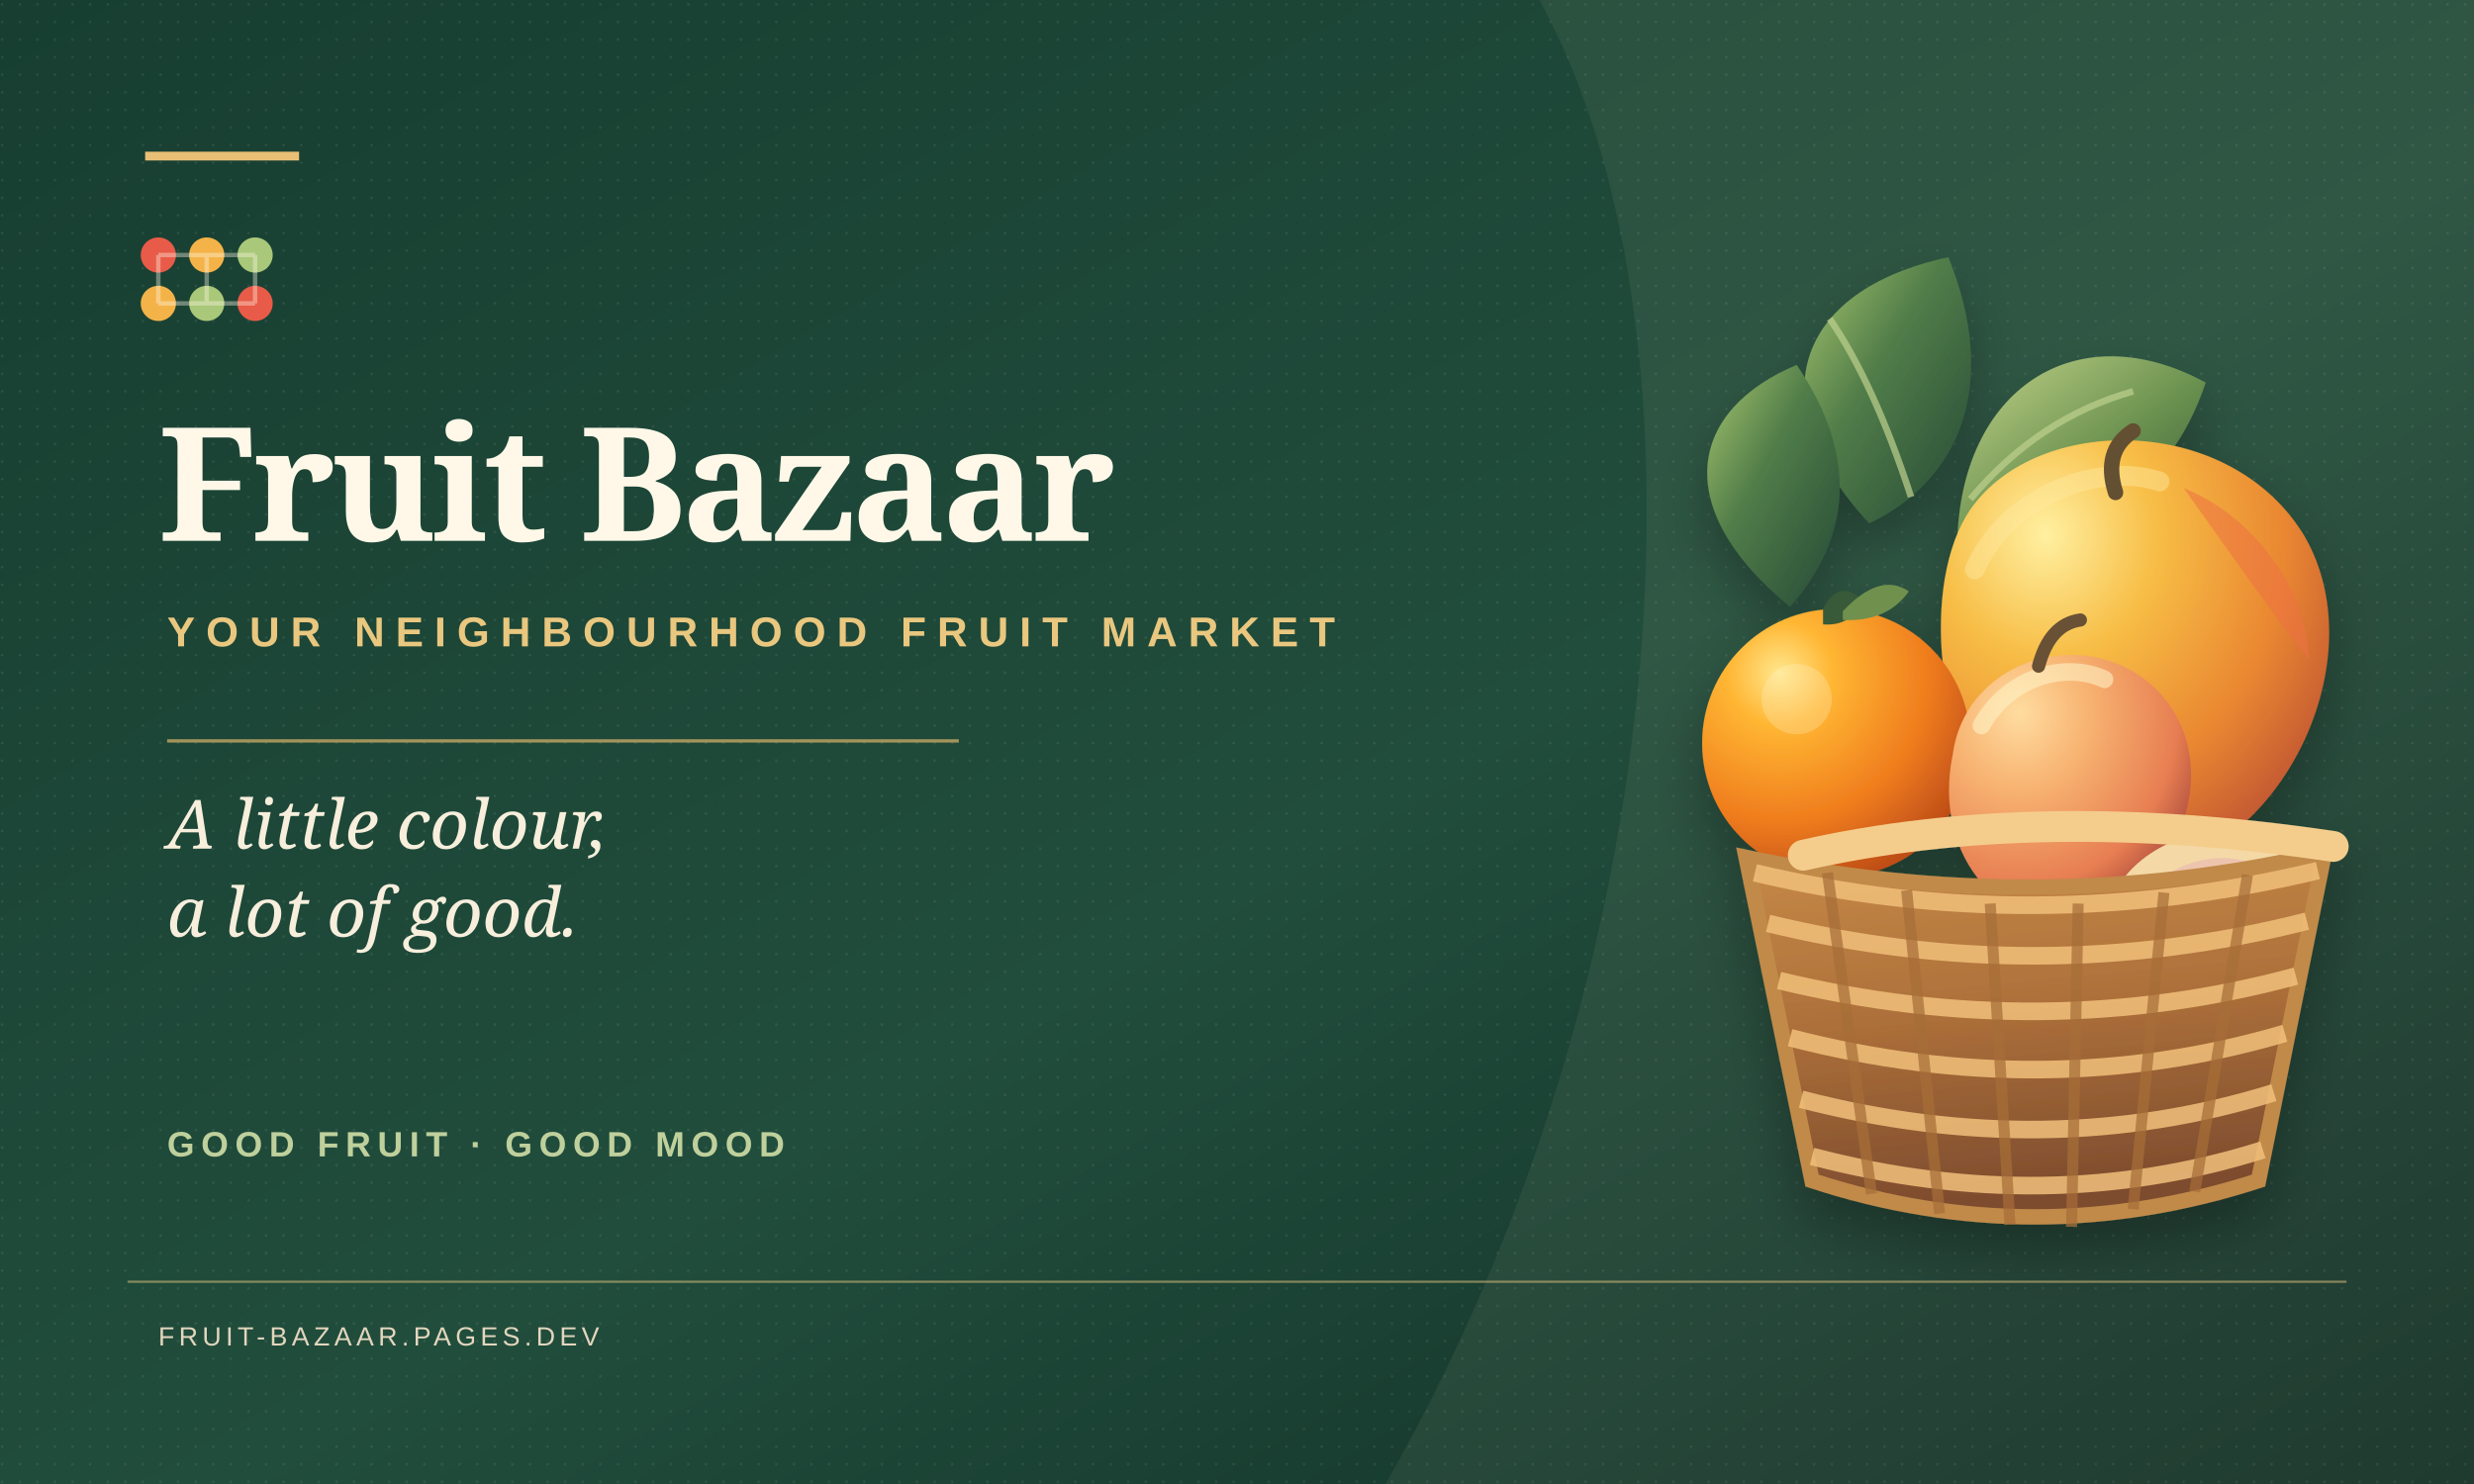
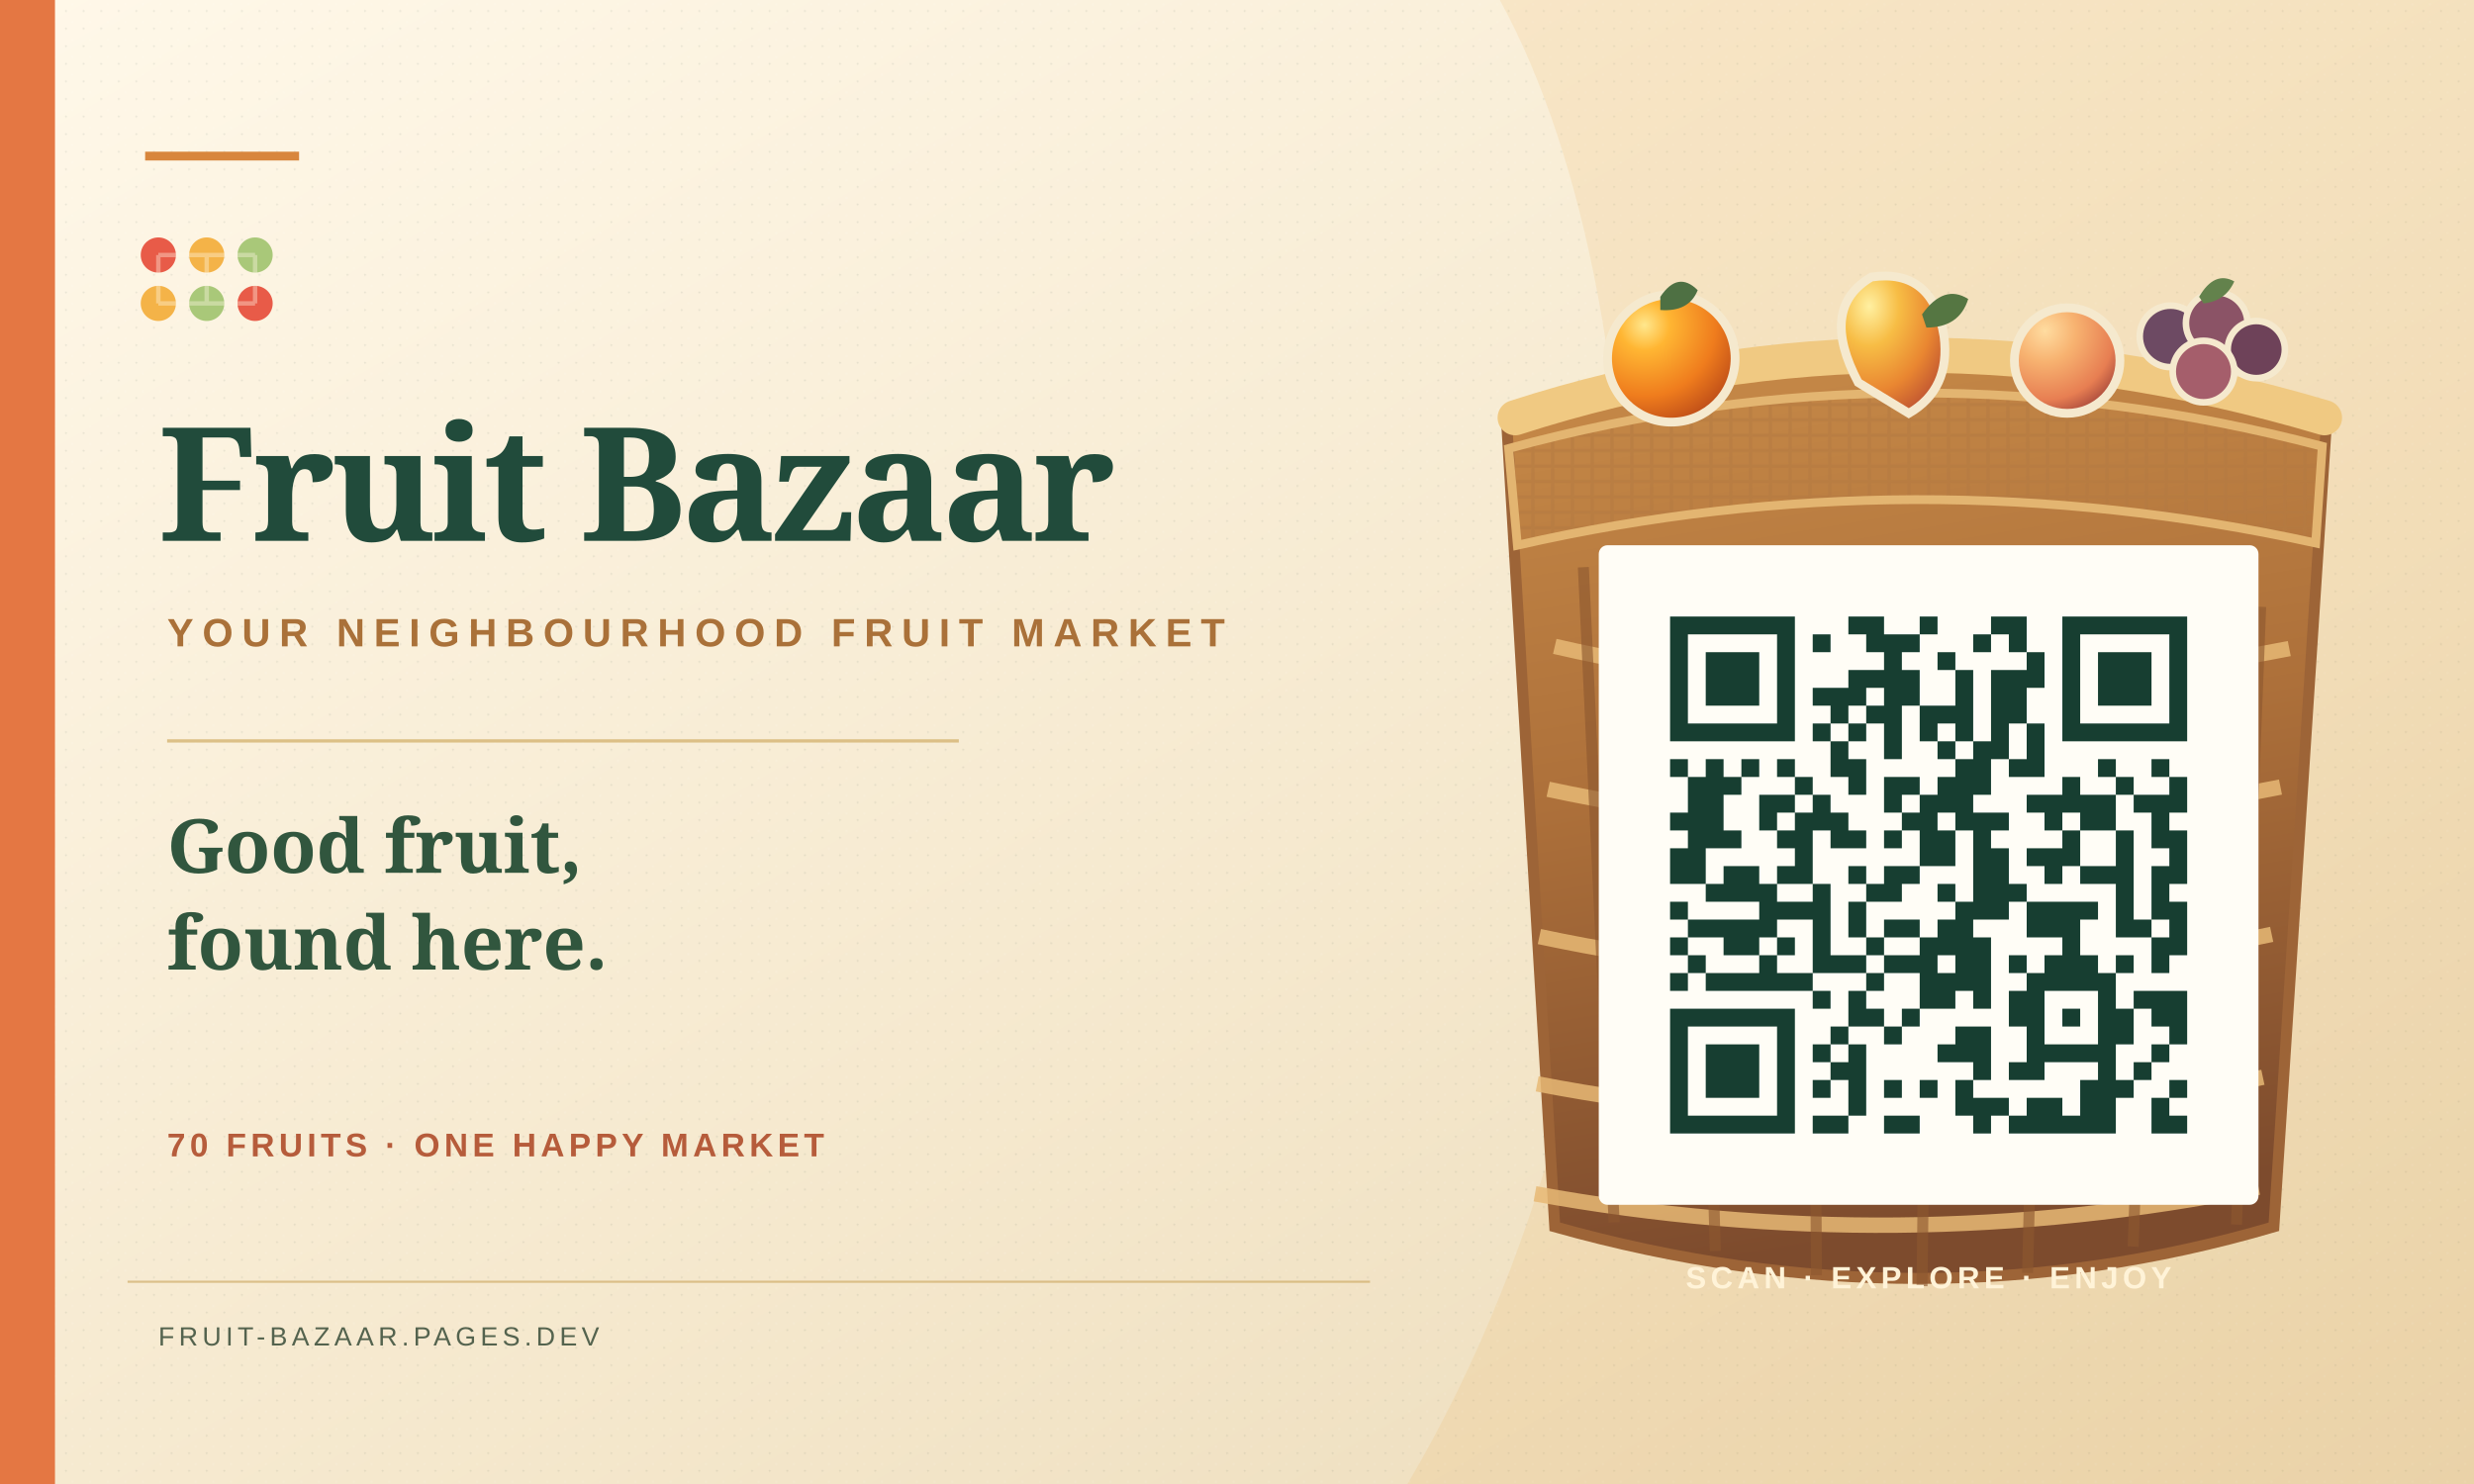
<svg xmlns="http://www.w3.org/2000/svg" width="3.75in" height="2.25in" viewBox="0 0 1125 675">
  <defs>
    <linearGradient id="bg" x2="1" y2="1">
-       <stop stop-color="#173e31" />
-       <stop offset=".55" stop-color="#214d3c" />
-       <stop offset="1" stop-color="#102e26" />
+       <stop stop-color="#fff8e9" />
+       <stop offset=".58" stop-color="#f5e8cd" />
+       <stop offset="1" stop-color="#ead9b7" />
    </linearGradient>
    <linearGradient id="cream" x2="0" y2="1">
      <stop stop-color="#fffdf5" />
      <stop offset="1" stop-color="#f4edda" />
    </linearGradient>
    <radialGradient id="mango" cx=".27" cy=".22" r=".9">
      <stop stop-color="#fff0a1" />
      <stop offset=".32" stop-color="#f7bd45" />
      <stop offset=".69" stop-color="#e98631" />
      <stop offset="1" stop-color="#bb4f31" />
    </radialGradient>
    <radialGradient id="orange" cx=".29" cy=".24" r=".82">
      <stop stop-color="#ffe78d" />
      <stop offset=".24" stop-color="#ffb633" />
      <stop offset=".68" stop-color="#ef7c1d" />
      <stop offset="1" stop-color="#be4d18" />
    </radialGradient>
    <radialGradient id="guava" cx=".29" cy=".22" r=".84">
      <stop stop-color="#ffdca0" />
      <stop offset=".35" stop-color="#f7b270" />
      <stop offset=".78" stop-color="#e77e52" />
      <stop offset="1" stop-color="#a94a3c" />
    </radialGradient>
    <linearGradient id="leaf" x1="0" y1="0" x2="1" y2="1">
      <stop stop-color="#a7c66e" />
      <stop offset=".42" stop-color="#517d49" />
      <stop offset="1" stop-color="#244936" />
    </linearGradient>
    <linearGradient id="leaf2" x1="0" y1="0" x2="1" y2="1">
      <stop stop-color="#c5d58a" />
      <stop offset=".55" stop-color="#6a914f" />
      <stop offset="1" stop-color="#34563a" />
    </linearGradient>
    <linearGradient id="basket" x1="0" y1="0" x2=".15" y2="1">
      <stop stop-color="#c78a48" />
      <stop offset=".48" stop-color="#ad703a" />
      <stop offset="1" stop-color="#7d4b2d" />
    </linearGradient>
    <filter id="shadow" x="-.2" y="-.2" width="1.5" height="1.6">
      <feGaussianBlur in="SourceAlpha" stdDeviation="12" />
      <feOffset dy="12" />
      <feComponentTransfer>
        <feFuncA type="linear" slope=".28" />
      </feComponentTransfer>
      <feMerge>
        <feMergeNode />
        <feMergeNode in="SourceGraphic" />
      </feMerge>
    </filter>
    <pattern id="grain" width="8" height="8" patternUnits="userSpaceOnUse">
      <circle cx="1" cy="2" r=".6" fill="#fff" opacity=".08" />
      <circle cx="6" cy="5" r=".45" fill="#132e25" opacity=".08" />
    </pattern>
    <pattern id="basketweave" width="18" height="14" patternUnits="userSpaceOnUse">
      <path d="M0 2h18M0 9h18M4 0v14M13 0v14" stroke="#b57a42" stroke-width="1.5" opacity=".55" />
    </pattern>
  </defs>
  <rect width="1125" height="675" fill="url(#bg)" />
  <rect width="1125" height="675" fill="url(#grain)" />
-   <path d="M700 0 C780 145 765 440 630 675 H1125 V0Z" fill="#ecdbb8" opacity=".07" />
-   <path d="M66 71h70" stroke="#e8bf75" stroke-width="4" />
+   <path d="M682 0 C760 142 770 455 640 675 H1125 V0Z" fill="#e8a849" opacity=".14" />
+   <path d="M0 0H25V675H0Z" fill="#e47743" />
+   <path d="M66 71h70" stroke="#d8863d" stroke-width="4" />
  <g transform="translate(72 116)">
    <circle cx="0" cy="0" r="8" fill="#e85b48" />
    <circle cx="22" cy="0" r="8" fill="#f4b348" />
    <circle cx="44" cy="0" r="8" fill="#a9c879" />
    <circle cx="0" cy="22" r="8" fill="#f4b348" />
    <circle cx="22" cy="22" r="8" fill="#a9c879" />
    <circle cx="44" cy="22" r="8" fill="#e85b48" />
    <path d="M0 0h44M0 22h44M0 0v22M22 0v22M44 0v22" fill="none" stroke="#fff7e6" stroke-width="2" opacity=".38" />
  </g>
-   <text x="72" y="246" font-family="Georgia,serif" font-size="72" font-weight="700" fill="#fff8e8" letter-spacing="-2">Fruit Bazaar</text>
-   <text x="76" y="294" font-family="Arial,sans-serif" font-size="19" font-weight="700" fill="#e9c77f" letter-spacing="5">YOUR NEIGHBOURHOOD FRUIT MARKET</text>
-   <path d="M76 337h360" stroke="#dcb46b" stroke-width="1.5" opacity=".7" />
-   <text x="76" y="386" font-family="Georgia,serif" font-size="31" font-style="italic" fill="#f7eedc">A little colour,</text>
-   <text x="76" y="426" font-family="Georgia,serif" font-size="31" font-style="italic" fill="#f7eedc">a lot of good.</text>
-   <text x="76" y="526" font-family="Arial,sans-serif" font-size="16" font-weight="700" fill="#bfd09c" letter-spacing="3">GOOD FRUIT · GOOD MOOD</text>
-   <g filter="url(#shadow)">
-     <path d="M850 238 C799 183 816 132 886 117 C909 174 892 218 850 238Z" fill="url(#leaf)" />
-     <path d="M890 248 C891 177 944 142 1003 174 C986 225 944 250 890 248Z" fill="url(#leaf2)" />
-     <path d="M814 276 C758 230 769 186 817 166 C845 207 842 244 814 276Z" fill="url(#leaf)" />
-     <path d="M869 226 Q852 174 832 145 M896 227 Q927 190 970 178" fill="none" stroke="#bdd08d" stroke-width="3" opacity=".7" />
-     <path d="M898 229 C930 188 1015 189 1048 244 C1079 298 1041 379 986 394 C935 409 887 349 883 297 C881 270 886 244 898 229Z" fill="url(#mango)" />
-     <path d="M898 259 C913 225 955 210 982 219" fill="none" stroke="#ffe9a0" stroke-width="9" stroke-linecap="round" opacity=".45" />
-     <path d="M993 222 C1025 235 1049 268 1050 300 C1034 280 1020 260 993 222Z" fill="#ec7142" opacity=".55" />
-     <path d="M962 224 Q956 205 970 196" fill="none" stroke="#645030" stroke-width="7" stroke-linecap="round" />
-     <circle cx="835" cy="338" r="61" fill="url(#orange)" />
-     <circle cx="817" cy="318" r="16" fill="#fff4d2" opacity=".26" />
-     <path d="M829 277 Q836 263 847 273 Q842 285 829 284Z" fill="#385a38" />
-     <path d="M838 278 Q855 260 868 269 Q858 283 838 282Z" fill="#6f914d" />
-     <path d="M888 343 C894 299 950 283 981 314 C1013 347 991 404 951 416 C913 428 878 391 888 343Z" fill="url(#guava)" />
-     <path d="M901 330 C914 307 940 301 957 309" fill="none" stroke="#fff5cb" stroke-width="8" stroke-linecap="round" opacity=".55" />
-     <path d="M927 303 Q932 284 946 282" fill="none" stroke="#685136" stroke-width="6" stroke-linecap="round" />
-     <ellipse cx="1005" cy="416" rx="48" ry="37" transform="rotate(-16 1005 416)" fill="#f4d9a6" />
-     <ellipse cx="1005" cy="416" rx="34" ry="25" transform="rotate(-16 1005 416)" fill="#edc5ae" />
-     <g fill="#8d6b51">
-       <circle cx="991" cy="410" r="2.5" />
-       <circle cx="1004" cy="401" r="2.5" />
-       <circle cx="1017" cy="408" r="2.5" />
-       <circle cx="1020" cy="420" r="2.5" />
-       <circle cx="1007" cy="429" r="2.5" />
-       <circle cx="993" cy="424" r="2.5" />
-     </g>
-     <path d="M794 390 Q928 418 1057 388 L1027 537 Q925 570 824 537Z" fill="url(#basket)" stroke="#c18a49" stroke-width="7" />
-     <path d="M798 397 Q924 427 1054 396 M804 420 Q927 450 1049 419 M809 446 Q929 475 1044 444 M814 472 Q930 502 1039 470 M819 500 Q931 529 1034 497 M824 526 Q931 554 1029 523" fill="none" stroke="#f1c07a" stroke-width="8" opacity=".85" />
-     <path d="M831 397 L851 543 M867 405 L882 552 M905 411 L914 557 M945 411 L942 558 M984 406 L970 550 M1022 398 L998 542" fill="none" stroke="#a66d38" stroke-width="5" opacity=".72" />
-     <path d="M820 389 Q926 365 1061 385" fill="none" stroke="#f4cd8d" stroke-width="14" stroke-linecap="round" />
+   <text x="72" y="246" font-family="Georgia,serif" font-size="72" font-weight="700" fill="#214b3b" letter-spacing="-2">Fruit Bazaar</text>
+   <text x="76" y="294" font-family="Arial,sans-serif" font-size="18" font-weight="700" fill="#aa7139" letter-spacing="4">YOUR NEIGHBOURHOOD FRUIT MARKET</text>
+   <path d="M76 337h360" stroke="#d7b778" stroke-width="1.5" opacity=".85" />
+   <text x="76" y="397" font-family="Georgia,serif" font-size="34" font-weight="600" fill="#31563e">Good fruit,</text>
+   <text x="76" y="441" font-family="Georgia,serif" font-size="34" font-weight="600" fill="#31563e">found here.</text>
+   <text x="76" y="526" font-family="Arial,sans-serif" font-size="15" font-weight="700" fill="#b65c3b" letter-spacing="2">70 FRUITS · ONE HAPPY MARKET</text>
+   <path d="M58 583h565" stroke="#cda963" stroke-width="1" opacity=".65" />
+   <text x="72" y="612" font-family="Arial,sans-serif" font-size="12" fill="#54634e" letter-spacing="2">FRUIT-BAZAAR.PAGES.DEV</text>
+   <path d="M685 190 Q839 141 1058 191 L1034 558 Q874 605 707 558Z" fill="url(#basket)" stroke="#9d6437" stroke-width="5" />
+   <path d="M686 204 Q869 154 1056 203 L1053 247 Q870 207 690 248Z" fill="url(#basketweave)" stroke="#e3b571" stroke-width="4" />
+   <path d="M707 294 Q862 330 1041 295 M704 359 Q861 393 1037 358 M700 426 Q864 461 1033 425 M699 493 Q865 525 1029 490 M698 543 Q863 573 1027 540" fill="none" stroke="#e7b975" stroke-width="7" opacity=".84" />
+   <path d="M720 258L734 556 M771 252L780 569 M824 250L826 580 M878 252L874 585 M930 258L922 579 M981 265L970 567 M1028 276L1017 557" fill="none" stroke="#8d572f" stroke-width="5" opacity=".62" />
+   <path d="M689 190 Q865 133 1057 190" fill="none" stroke="#f0c982" stroke-width="16" stroke-linecap="round" />
+   <circle cx="760" cy="163" r="29" fill="url(#orange)" stroke="#f5e9ce" stroke-width="4" />
+   <path d="M755 135q8-12 17-3q-4 10-17 9" fill="#4e7043" />
+   <path d="M845 174q-18-34 6-48q28-4 33 27q3 24-16 35Z" fill="url(#mango)" stroke="#f5e9ce" stroke-width="4" />
+   <path d="M874 143q10-14 21-7q-4 13-19 13" fill="#557642" />
+   <circle cx="940" cy="164" r="24" fill="url(#guava)" stroke="#f5e9ce" stroke-width="4" />
+   <g stroke="#f5e9ce" stroke-width="3">
+     <circle cx="987" cy="153" r="14" fill="#6d4a63" />
+     <circle cx="1008" cy="147" r="14" fill="#8b5366" />
+     <circle cx="1026" cy="159" r="13" fill="#6e4259" />
+     <circle cx="1002" cy="169" r="14" fill="#a55e6b" />
  </g>
-   <path d="M58 583h1009" stroke="#e9c77f" stroke-width="1" opacity=".5" />
-   <text x="72" y="612" font-family="Arial,sans-serif" font-size="12" fill="#e2d6bd" letter-spacing="2">FRUIT-BAZAAR.PAGES.DEV</text>
+   <path d="M1000 135q7-12 16-7q-4 9-14 10" fill="#63824c" />
+   <g transform="translate(727 248)">
+     <rect x="0" y="0" width="300" height="300" rx="4" fill="#fffdf6" />
+     <path d="M64,64h16v16h-16zM80,64h16v16h-16zM96,64h16v16h-16zM112,64h16v16h-16zM128,64h16v16h-16zM144,64h16v16h-16zM160,64h16v16h-16zM224,64h16v16h-16zM240,64h16v16h-16zM288,64h16v16h-16zM352,64h16v16h-16zM368,64h16v16h-16zM416,64h16v16h-16zM432,64h16v16h-16zM448,64h16v16h-16zM464,64h16v16h-16zM480,64h16v16h-16zM496,64h16v16h-16zM512,64h16v16h-16zM64,80h16v16h-16zM160,80h16v16h-16zM192,80h16v16h-16zM240,80h16v16h-16zM256,80h16v16h-16zM272,80h16v16h-16zM336,80h16v16h-16zM368,80h16v16h-16zM416,80h16v16h-16zM512,80h16v16h-16zM64,96h16v16h-16zM96,96h16v16h-16zM112,96h16v16h-16zM128,96h16v16h-16zM160,96h16v16h-16zM256,96h16v16h-16zM304,96h16v16h-16zM384,96h16v16h-16zM416,96h16v16h-16zM448,96h16v16h-16zM464,96h16v16h-16zM480,96h16v16h-16zM512,96h16v16h-16zM64,112h16v16h-16zM96,112h16v16h-16zM112,112h16v16h-16zM128,112h16v16h-16zM160,112h16v16h-16zM224,112h16v16h-16zM240,112h16v16h-16zM256,112h16v16h-16zM272,112h16v16h-16zM320,112h16v16h-16zM352,112h16v16h-16zM368,112h16v16h-16zM384,112h16v16h-16zM416,112h16v16h-16zM448,112h16v16h-16zM464,112h16v16h-16zM480,112h16v16h-16zM512,112h16v16h-16zM64,128h16v16h-16zM96,128h16v16h-16zM112,128h16v16h-16zM128,128h16v16h-16zM160,128h16v16h-16zM192,128h16v16h-16zM208,128h16v16h-16zM224,128h16v16h-16zM256,128h16v16h-16zM272,128h16v16h-16zM320,128h16v16h-16zM352,128h16v16h-16zM368,128h16v16h-16zM416,128h16v16h-16zM448,128h16v16h-16zM464,128h16v16h-16zM480,128h16v16h-16zM512,128h16v16h-16zM64,144h16v16h-16zM160,144h16v16h-16zM208,144h16v16h-16zM240,144h16v16h-16zM256,144h16v16h-16zM288,144h16v16h-16zM304,144h16v16h-16zM320,144h16v16h-16zM352,144h16v16h-16zM368,144h16v16h-16zM416,144h16v16h-16zM512,144h16v16h-16zM64,160h16v16h-16zM80,160h16v16h-16zM96,160h16v16h-16zM112,160h16v16h-16zM128,160h16v16h-16zM144,160h16v16h-16zM160,160h16v16h-16zM192,160h16v16h-16zM224,160h16v16h-16zM256,160h16v16h-16zM288,160h16v16h-16zM320,160h16v16h-16zM352,160h16v16h-16zM384,160h16v16h-16zM416,160h16v16h-16zM432,160h16v16h-16zM448,160h16v16h-16zM464,160h16v16h-16zM480,160h16v16h-16zM496,160h16v16h-16zM512,160h16v16h-16zM208,176h16v16h-16zM256,176h16v16h-16zM304,176h16v16h-16zM336,176h16v16h-16zM352,176h16v16h-16zM384,176h16v16h-16zM64,192h16v16h-16zM96,192h16v16h-16zM128,192h16v16h-16zM160,192h16v16h-16zM208,192h16v16h-16zM224,192h16v16h-16zM320,192h16v16h-16zM336,192h16v16h-16zM368,192h16v16h-16zM384,192h16v16h-16zM448,192h16v16h-16zM496,192h16v16h-16zM80,208h16v16h-16zM96,208h16v16h-16zM112,208h16v16h-16zM176,208h16v16h-16zM224,208h16v16h-16zM256,208h16v16h-16zM272,208h16v16h-16zM304,208h16v16h-16zM320,208h16v16h-16zM336,208h16v16h-16zM416,208h16v16h-16zM464,208h16v16h-16zM512,208h16v16h-16zM80,224h16v16h-16zM96,224h16v16h-16zM144,224h16v16h-16zM160,224h16v16h-16zM192,224h16v16h-16zM256,224h16v16h-16zM288,224h16v16h-16zM304,224h16v16h-16zM320,224h16v16h-16zM384,224h16v16h-16zM400,224h16v16h-16zM416,224h16v16h-16zM432,224h16v16h-16zM448,224h16v16h-16zM480,224h16v16h-16zM496,224h16v16h-16zM512,224h16v16h-16zM64,240h16v16h-16zM80,240h16v16h-16zM96,240h16v16h-16zM144,240h16v16h-16zM176,240h16v16h-16zM192,240h16v16h-16zM208,240h16v16h-16zM272,240h16v16h-16zM288,240h16v16h-16zM320,240h16v16h-16zM336,240h16v16h-16zM352,240h16v16h-16zM400,240h16v16h-16zM432,240h16v16h-16zM448,240h16v16h-16zM496,240h16v16h-16zM80,256h16v16h-16zM96,256h16v16h-16zM112,256h16v16h-16zM160,256h16v16h-16zM176,256h16v16h-16zM208,256h16v16h-16zM224,256h16v16h-16zM256,256h16v16h-16zM288,256h16v16h-16zM304,256h16v16h-16zM336,256h16v16h-16zM416,256h16v16h-16zM464,256h16v16h-16zM496,256h16v16h-16zM512,256h16v16h-16zM64,272h16v16h-16zM80,272h16v16h-16zM176,272h16v16h-16zM288,272h16v16h-16zM304,272h16v16h-16zM336,272h16v16h-16zM352,272h16v16h-16zM384,272h16v16h-16zM400,272h16v16h-16zM416,272h16v16h-16zM464,272h16v16h-16zM512,272h16v16h-16zM64,288h16v16h-16zM80,288h16v16h-16zM112,288h16v16h-16zM128,288h16v16h-16zM160,288h16v16h-16zM176,288h16v16h-16zM224,288h16v16h-16zM256,288h16v16h-16zM272,288h16v16h-16zM336,288h16v16h-16zM352,288h16v16h-16zM400,288h16v16h-16zM432,288h16v16h-16zM448,288h16v16h-16zM464,288h16v16h-16zM496,288h16v16h-16zM512,288h16v16h-16zM96,304h16v16h-16zM112,304h16v16h-16zM128,304h16v16h-16zM144,304h16v16h-16zM192,304h16v16h-16zM240,304h16v16h-16zM256,304h16v16h-16zM304,304h16v16h-16zM336,304h16v16h-16zM352,304h16v16h-16zM368,304h16v16h-16zM464,304h16v16h-16zM496,304h16v16h-16zM64,320h16v16h-16zM144,320h16v16h-16zM160,320h16v16h-16zM176,320h16v16h-16zM192,320h16v16h-16zM224,320h16v16h-16zM320,320h16v16h-16zM336,320h16v16h-16zM352,320h16v16h-16zM384,320h16v16h-16zM400,320h16v16h-16zM416,320h16v16h-16zM432,320h16v16h-16zM464,320h16v16h-16zM496,320h16v16h-16zM512,320h16v16h-16zM80,336h16v16h-16zM96,336h16v16h-16zM112,336h16v16h-16zM128,336h16v16h-16zM144,336h16v16h-16zM192,336h16v16h-16zM224,336h16v16h-16zM256,336h16v16h-16zM272,336h16v16h-16zM304,336h16v16h-16zM320,336h16v16h-16zM384,336h16v16h-16zM400,336h16v16h-16zM416,336h16v16h-16zM464,336h16v16h-16zM480,336h16v16h-16zM512,336h16v16h-16zM64,352h16v16h-16zM112,352h16v16h-16zM128,352h16v16h-16zM160,352h16v16h-16zM192,352h16v16h-16zM240,352h16v16h-16zM288,352h16v16h-16zM304,352h16v16h-16zM320,352h16v16h-16zM336,352h16v16h-16zM416,352h16v16h-16zM496,352h16v16h-16zM512,352h16v16h-16zM80,368h16v16h-16zM144,368h16v16h-16zM192,368h16v16h-16zM208,368h16v16h-16zM224,368h16v16h-16zM256,368h16v16h-16zM272,368h16v16h-16zM288,368h16v16h-16zM320,368h16v16h-16zM336,368h16v16h-16zM368,368h16v16h-16zM400,368h16v16h-16zM416,368h16v16h-16zM432,368h16v16h-16zM464,368h16v16h-16zM496,368h16v16h-16zM64,384h16v16h-16zM96,384h16v16h-16zM112,384h16v16h-16zM128,384h16v16h-16zM144,384h16v16h-16zM160,384h16v16h-16zM176,384h16v16h-16zM240,384h16v16h-16zM288,384h16v16h-16zM304,384h16v16h-16zM320,384h16v16h-16zM336,384h16v16h-16zM384,384h16v16h-16zM400,384h16v16h-16zM416,384h16v16h-16zM432,384h16v16h-16zM448,384h16v16h-16zM192,400h16v16h-16zM224,400h16v16h-16zM288,400h16v16h-16zM304,400h16v16h-16zM336,400h16v16h-16zM368,400h16v16h-16zM384,400h16v16h-16zM448,400h16v16h-16zM480,400h16v16h-16zM496,400h16v16h-16zM512,400h16v16h-16zM64,416h16v16h-16zM80,416h16v16h-16zM96,416h16v16h-16zM112,416h16v16h-16zM128,416h16v16h-16zM144,416h16v16h-16zM160,416h16v16h-16zM224,416h16v16h-16zM240,416h16v16h-16zM272,416h16v16h-16zM368,416h16v16h-16zM384,416h16v16h-16zM416,416h16v16h-16zM448,416h16v16h-16zM464,416h16v16h-16zM496,416h16v16h-16zM512,416h16v16h-16zM64,432h16v16h-16zM160,432h16v16h-16zM208,432h16v16h-16zM256,432h16v16h-16zM320,432h16v16h-16zM336,432h16v16h-16zM384,432h16v16h-16zM448,432h16v16h-16zM464,432h16v16h-16zM512,432h16v16h-16zM64,448h16v16h-16zM96,448h16v16h-16zM112,448h16v16h-16zM128,448h16v16h-16zM160,448h16v16h-16zM192,448h16v16h-16zM224,448h16v16h-16zM304,448h16v16h-16zM320,448h16v16h-16zM336,448h16v16h-16zM384,448h16v16h-16zM400,448h16v16h-16zM416,448h16v16h-16zM432,448h16v16h-16zM448,448h16v16h-16zM496,448h16v16h-16zM64,464h16v16h-16zM96,464h16v16h-16zM112,464h16v16h-16zM128,464h16v16h-16zM160,464h16v16h-16zM208,464h16v16h-16zM224,464h16v16h-16zM336,464h16v16h-16zM368,464h16v16h-16zM384,464h16v16h-16zM448,464h16v16h-16zM480,464h16v16h-16zM64,480h16v16h-16zM96,480h16v16h-16zM112,480h16v16h-16zM128,480h16v16h-16zM160,480h16v16h-16zM192,480h16v16h-16zM224,480h16v16h-16zM256,480h16v16h-16zM288,480h16v16h-16zM320,480h16v16h-16zM432,480h16v16h-16zM448,480h16v16h-16zM464,480h16v16h-16zM512,480h16v16h-16zM64,496h16v16h-16zM160,496h16v16h-16zM224,496h16v16h-16zM320,496h16v16h-16zM336,496h16v16h-16zM352,496h16v16h-16zM384,496h16v16h-16zM400,496h16v16h-16zM432,496h16v16h-16zM448,496h16v16h-16zM496,496h16v16h-16zM64,512h16v16h-16zM80,512h16v16h-16zM96,512h16v16h-16zM112,512h16v16h-16zM128,512h16v16h-16zM144,512h16v16h-16zM160,512h16v16h-16zM192,512h16v16h-16zM208,512h16v16h-16zM256,512h16v16h-16zM272,512h16v16h-16zM336,512h16v16h-16zM368,512h16v16h-16zM384,512h16v16h-16zM400,512h16v16h-16zM416,512h16v16h-16zM432,512h16v16h-16zM448,512h16v16h-16zM496,512h16v16h-16zM512,512h16v16h-16z" transform="translate(0 0) scale(0.5067568)" fill="#173e31" />
+   </g>
+   <text x="877" y="586" text-anchor="middle" font-family="Arial,sans-serif" font-size="14" font-weight="700" fill="#fff3d8" letter-spacing="2">SCAN · EXPLORE · ENJOY</text>
</svg>
